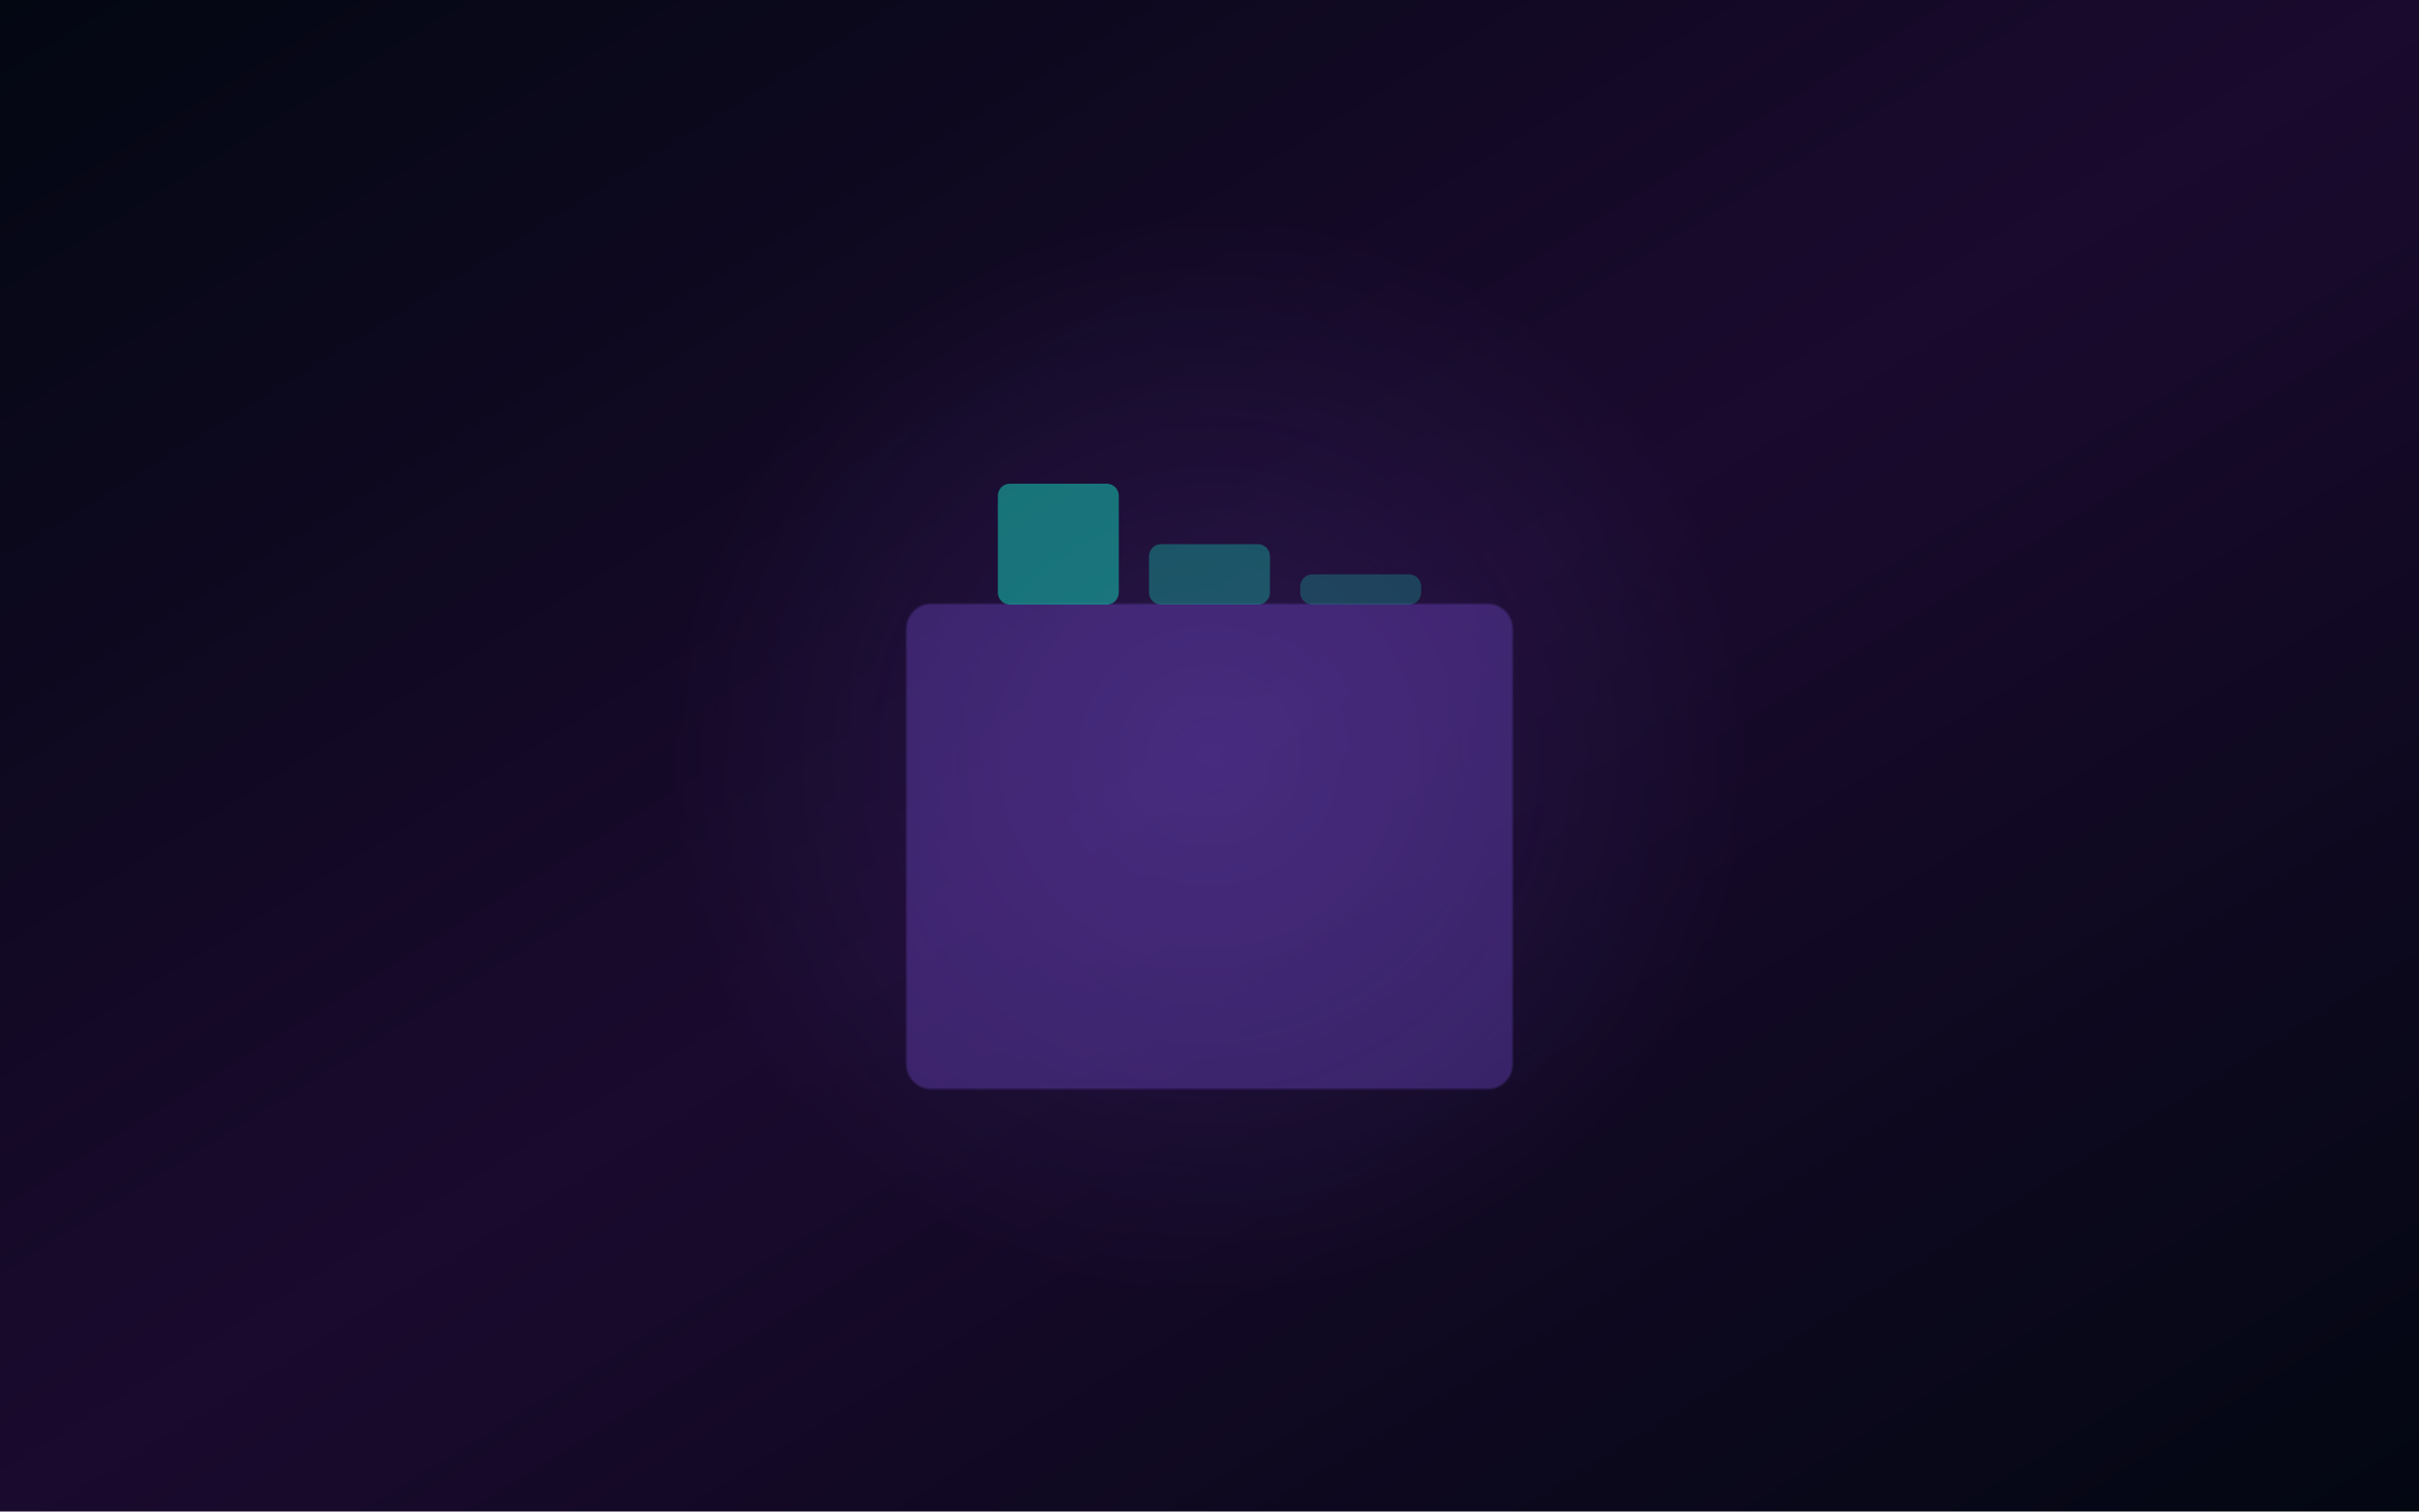
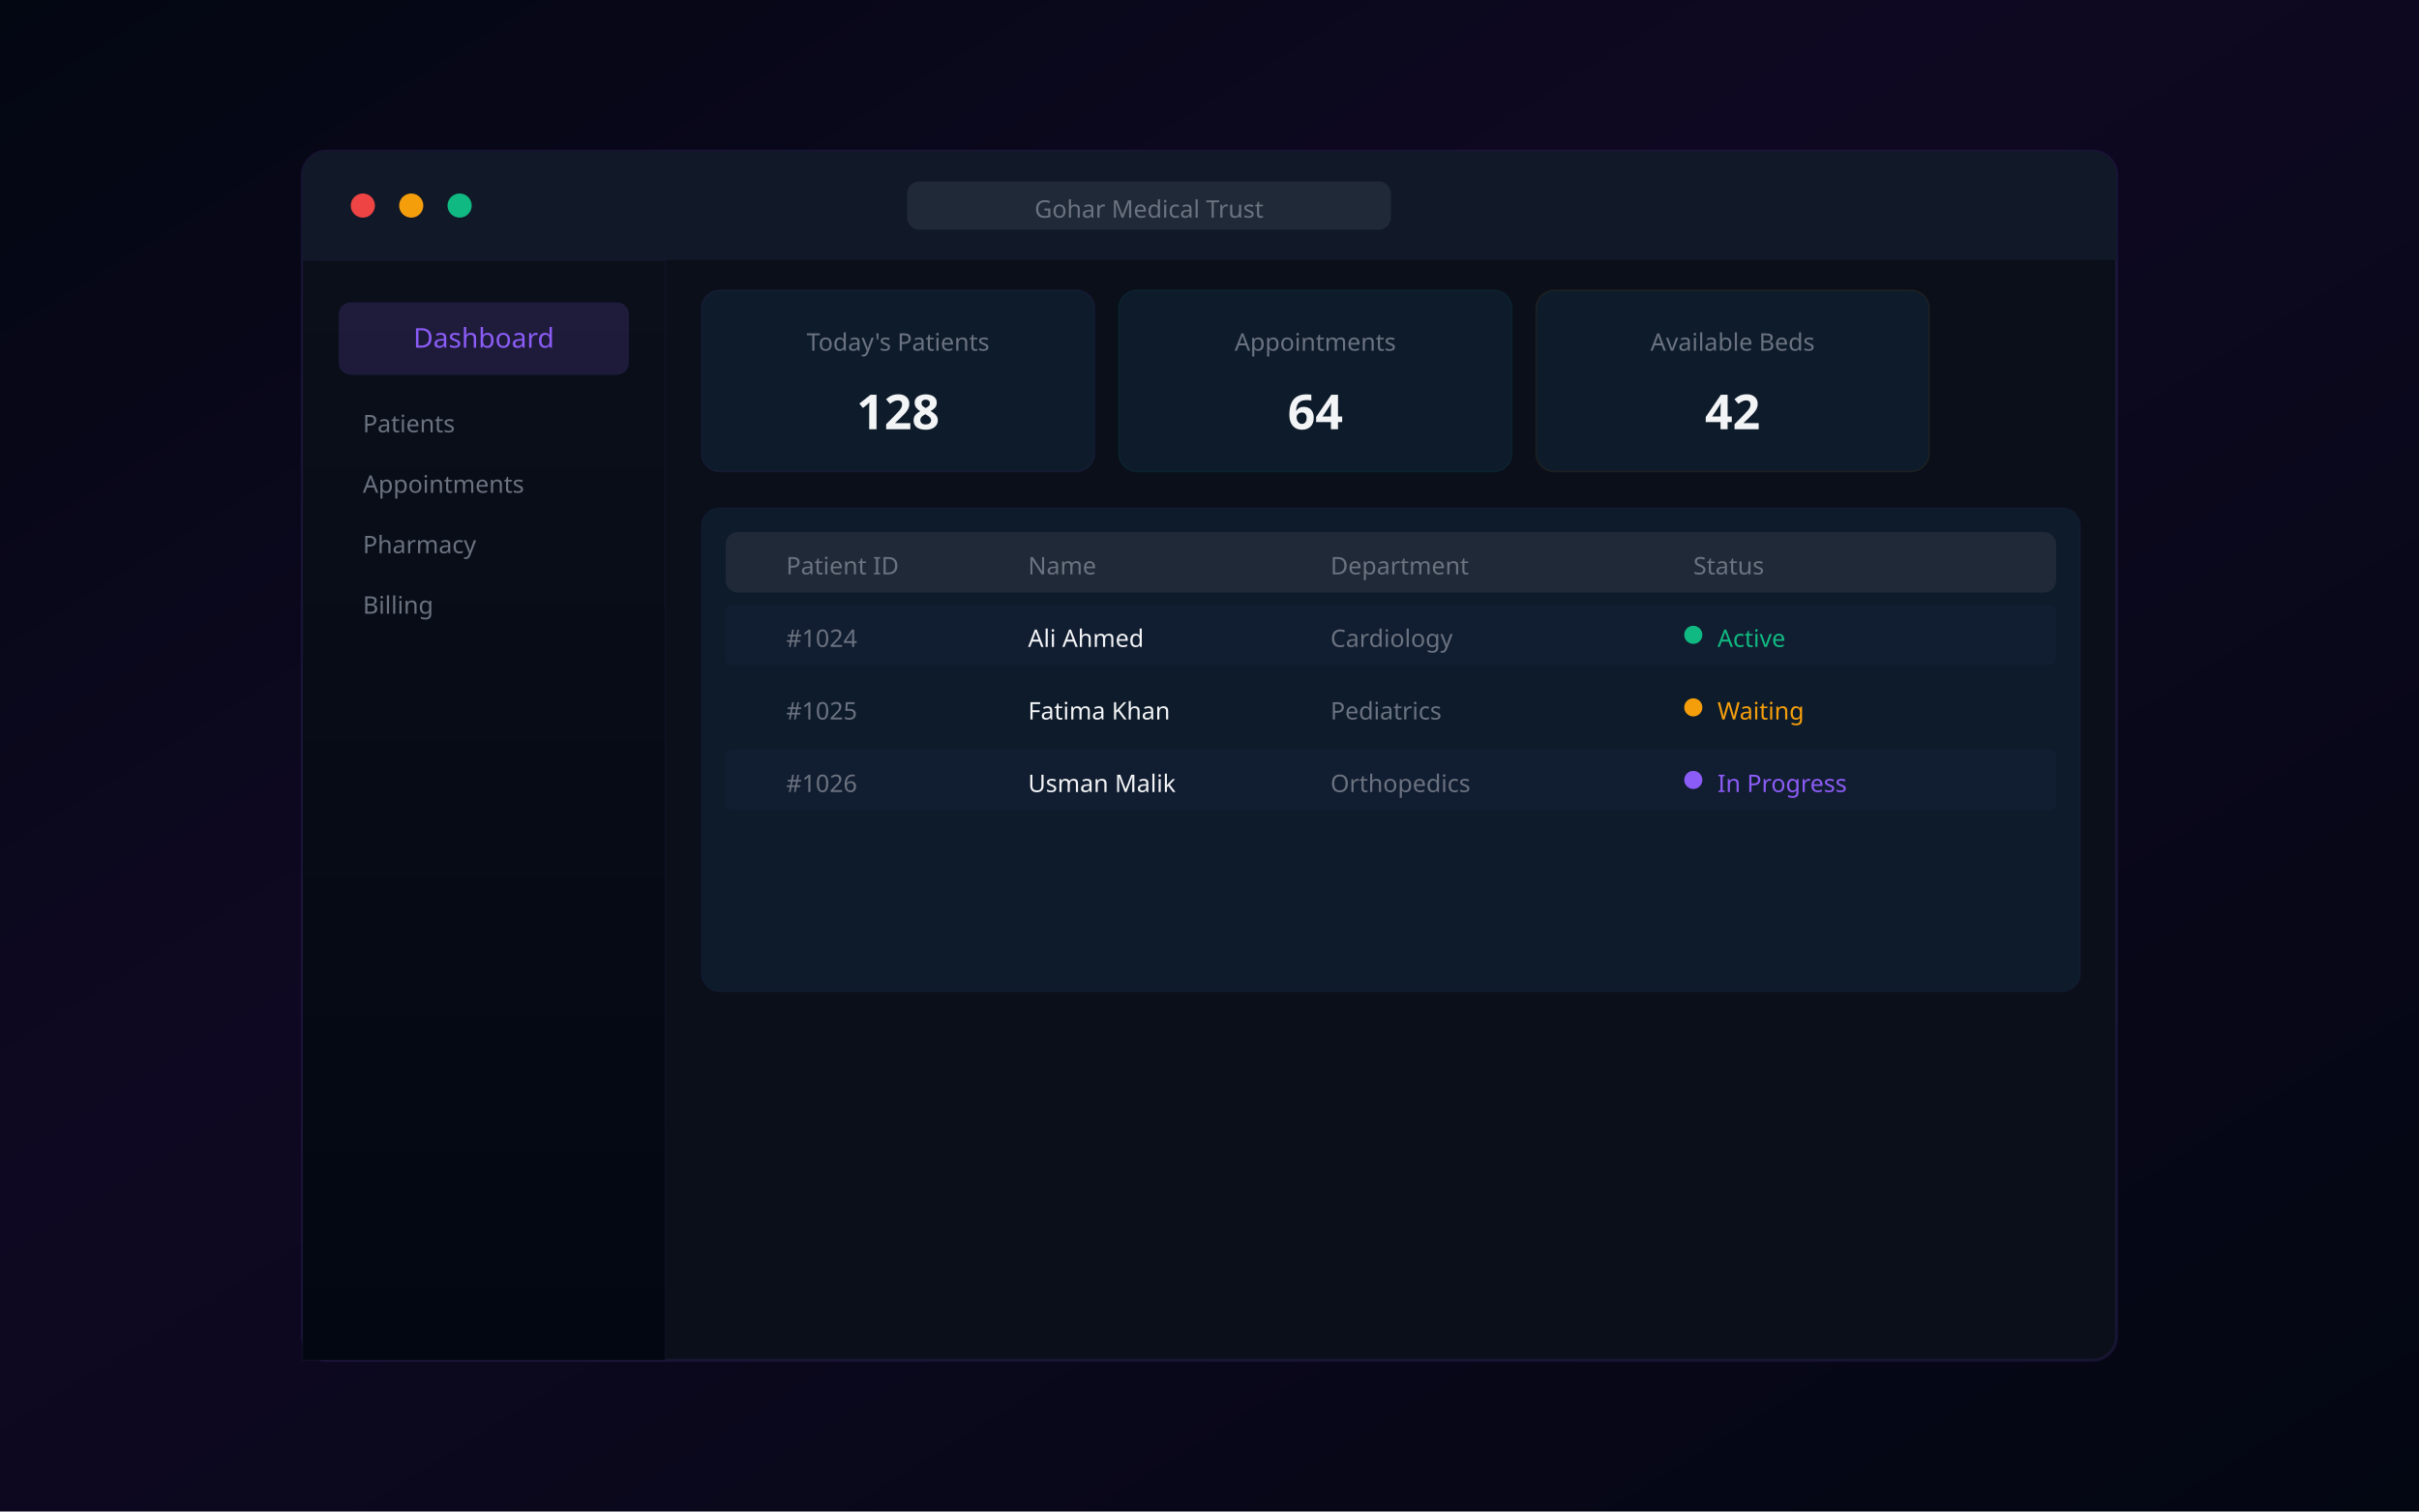
<svg xmlns="http://www.w3.org/2000/svg" viewBox="0 0 800 500">
  <defs>
-     <linearGradient id="bg2" x1="0%" y1="0%" x2="100%" y2="100%">
+     <linearGradient id="mbg2" x1="0%" y1="0%" x2="100%" y2="100%">
      <stop offset="0%" style="stop-color:#030712" />
-       <stop offset="50%" style="stop-color:#1a0a2e" />
+       <stop offset="40%" style="stop-color:#0f0822" />
      <stop offset="100%" style="stop-color:#030712" />
    </linearGradient>
-     <radialGradient id="glow2" cx="50%" cy="50%" r="50%">
-       <stop offset="0%" style="stop-color:#8b5cf6;stop-opacity:0.15" />
-       <stop offset="100%" style="stop-color:#8b5cf6;stop-opacity:0" />
-     </radialGradient>
-     <linearGradient id="line2" x1="0%" y1="0%" x2="100%" y2="0%">
-       <stop offset="0%" style="stop-color:#8b5cf6;stop-opacity:0" />
-       <stop offset="50%" style="stop-color:#14b8a6;stop-opacity:0.6" />
-       <stop offset="100%" style="stop-color:#8b5cf6;stop-opacity:0" />
+     <linearGradient id="sidebarGrad" x1="0%" y1="0%" x2="0%" y2="100%">
+       <stop offset="0%" style="stop-color:#0a0f1a" />
+       <stop offset="100%" style="stop-color:#030712" />
    </linearGradient>
  </defs>
-   <rect width="800" height="500" fill="url(#bg2)" />
-   <circle cx="400" cy="250" r="180" fill="url(#glow2)" />
-   <rect x="300" y="200" width="200" height="160" rx="8" fill="#8b5cf6" opacity="0.3" stroke="#8b5cf6" stroke-width="1" stroke-opacity="0.5" />
-   <rect x="330" y="160" width="40" height="40" rx="4" fill="#14b8a6" opacity="0.6" />
-   <rect x="380" y="180" width="40" height="20" rx="4" fill="#14b8a6" opacity="0.4" />
-   <rect x="430" y="190" width="40" height="10" rx="4" fill="#14b8a6" opacity="0.3" />
-   <line x1="100" y1="420" x2="700" y2="420" stroke="url(#line2)" stroke-width="1" />
+   <rect width="800" height="500" fill="url(#mbg2)" />
+   <rect x="100" y="50" width="600" height="400" rx="8" fill="#0a0f1a" stroke="#8b5cf6" stroke-opacity="0.12" stroke-width="1" />
+   <rect x="100" y="50" width="600" height="36" rx="8" fill="#111827" />
+   <rect x="100" y="76" width="600" height="10" fill="#111827" />
+   <circle cx="120" cy="68" r="4" fill="#ef4444" />
+   <circle cx="136" cy="68" r="4" fill="#f59e0b" />
+   <circle cx="152" cy="68" r="4" fill="#10b981" />
+   <rect x="300" y="60" width="160" height="16" rx="4" fill="#1f2937" />
+   <text x="380" y="72" fill="#6b7280" font-size="8" font-family="system-ui" text-anchor="middle">Gohar Medical Trust</text>
+   <rect x="100" y="86" width="120" height="364" fill="url(#sidebarGrad)" stroke="#8b5cf6" stroke-opacity="0.06" stroke-width="0.5" />
+   <rect x="112" y="100" width="96" height="24" rx="4" fill="#8b5cf6" opacity="0.15" />
+   <text x="160" y="115" fill="#8b5cf6" font-size="9" font-family="system-ui" text-anchor="middle">Dashboard</text>
+   <text x="120" y="143" fill="#6b7280" font-size="8" font-family="system-ui">Patients</text>
+   <text x="120" y="163" fill="#6b7280" font-size="8" font-family="system-ui">Appointments</text>
+   <text x="120" y="183" fill="#6b7280" font-size="8" font-family="system-ui">Pharmacy</text>
+   <text x="120" y="203" fill="#6b7280" font-size="8" font-family="system-ui">Billing</text>
+   <rect x="232" y="96" width="130" height="60" rx="6" fill="#0d1b2a" stroke="#8b5cf6" stroke-opacity="0.08" stroke-width="0.5" />
+   <text x="297" y="116" fill="#6b7280" font-size="8" font-family="system-ui" text-anchor="middle">Today's Patients</text>
+   <text x="297" y="142" fill="#f3f4f6" font-size="16" font-family="system-ui" font-weight="bold" text-anchor="middle">128</text>
+   <rect x="370" y="96" width="130" height="60" rx="6" fill="#0d1b2a" stroke="#14b8a6" stroke-opacity="0.08" stroke-width="0.5" />
+   <text x="435" y="116" fill="#6b7280" font-size="8" font-family="system-ui" text-anchor="middle">Appointments</text>
+   <text x="435" y="142" fill="#f3f4f6" font-size="16" font-family="system-ui" font-weight="bold" text-anchor="middle">64</text>
+   <rect x="508" y="96" width="130" height="60" rx="6" fill="#0d1b2a" stroke="#f59e0b" stroke-opacity="0.08" stroke-width="0.5" />
+   <text x="573" y="116" fill="#6b7280" font-size="8" font-family="system-ui" text-anchor="middle">Available Beds</text>
+   <text x="573" y="142" fill="#f3f4f6" font-size="16" font-family="system-ui" font-weight="bold" text-anchor="middle">42</text>
+   <rect x="232" y="168" width="456" height="160" rx="6" fill="#0d1b2a" stroke="#8b5cf6" stroke-opacity="0.05" stroke-width="0.5" />
+   <rect x="240" y="176" width="440" height="20" rx="4" fill="#1f2937" />
+   <text x="260" y="190" fill="#6b7280" font-size="8" font-family="system-ui">Patient ID</text>
+   <text x="340" y="190" fill="#6b7280" font-size="8" font-family="system-ui">Name</text>
+   <text x="440" y="190" fill="#6b7280" font-size="8" font-family="system-ui">Department</text>
+   <text x="560" y="190" fill="#6b7280" font-size="8" font-family="system-ui">Status</text>
+   <rect x="240" y="200" width="440" height="20" rx="2" fill="#8b5cf6" opacity="0.03" />
+   <text x="260" y="214" fill="#6b7280" font-size="8" font-family="system-ui">#1024</text>
+   <text x="340" y="214" fill="#f3f4f6" font-size="8" font-family="system-ui">Ali Ahmed</text>
+   <text x="440" y="214" fill="#6b7280" font-size="8" font-family="system-ui">Cardiology</text>
+   <circle cx="560" cy="210" r="3" fill="#10b981" />
+   <text x="568" y="214" fill="#10b981" font-size="8" font-family="system-ui">Active</text>
+   <rect x="240" y="224" width="440" height="20" rx="2" fill="none" />
+   <text x="260" y="238" fill="#6b7280" font-size="8" font-family="system-ui">#1025</text>
+   <text x="340" y="238" fill="#f3f4f6" font-size="8" font-family="system-ui">Fatima Khan</text>
+   <text x="440" y="238" fill="#6b7280" font-size="8" font-family="system-ui">Pediatrics</text>
+   <circle cx="560" cy="234" r="3" fill="#f59e0b" />
+   <text x="568" y="238" fill="#f59e0b" font-size="8" font-family="system-ui">Waiting</text>
+   <rect x="240" y="248" width="440" height="20" rx="2" fill="#8b5cf6" opacity="0.03" />
+   <text x="260" y="262" fill="#6b7280" font-size="8" font-family="system-ui">#1026</text>
+   <text x="340" y="262" fill="#f3f4f6" font-size="8" font-family="system-ui">Usman Malik</text>
+   <text x="440" y="262" fill="#6b7280" font-size="8" font-family="system-ui">Orthopedics</text>
+   <circle cx="560" cy="258" r="3" fill="#8b5cf6" />
+   <text x="568" y="262" fill="#8b5cf6" font-size="8" font-family="system-ui">In Progress</text>
</svg>
